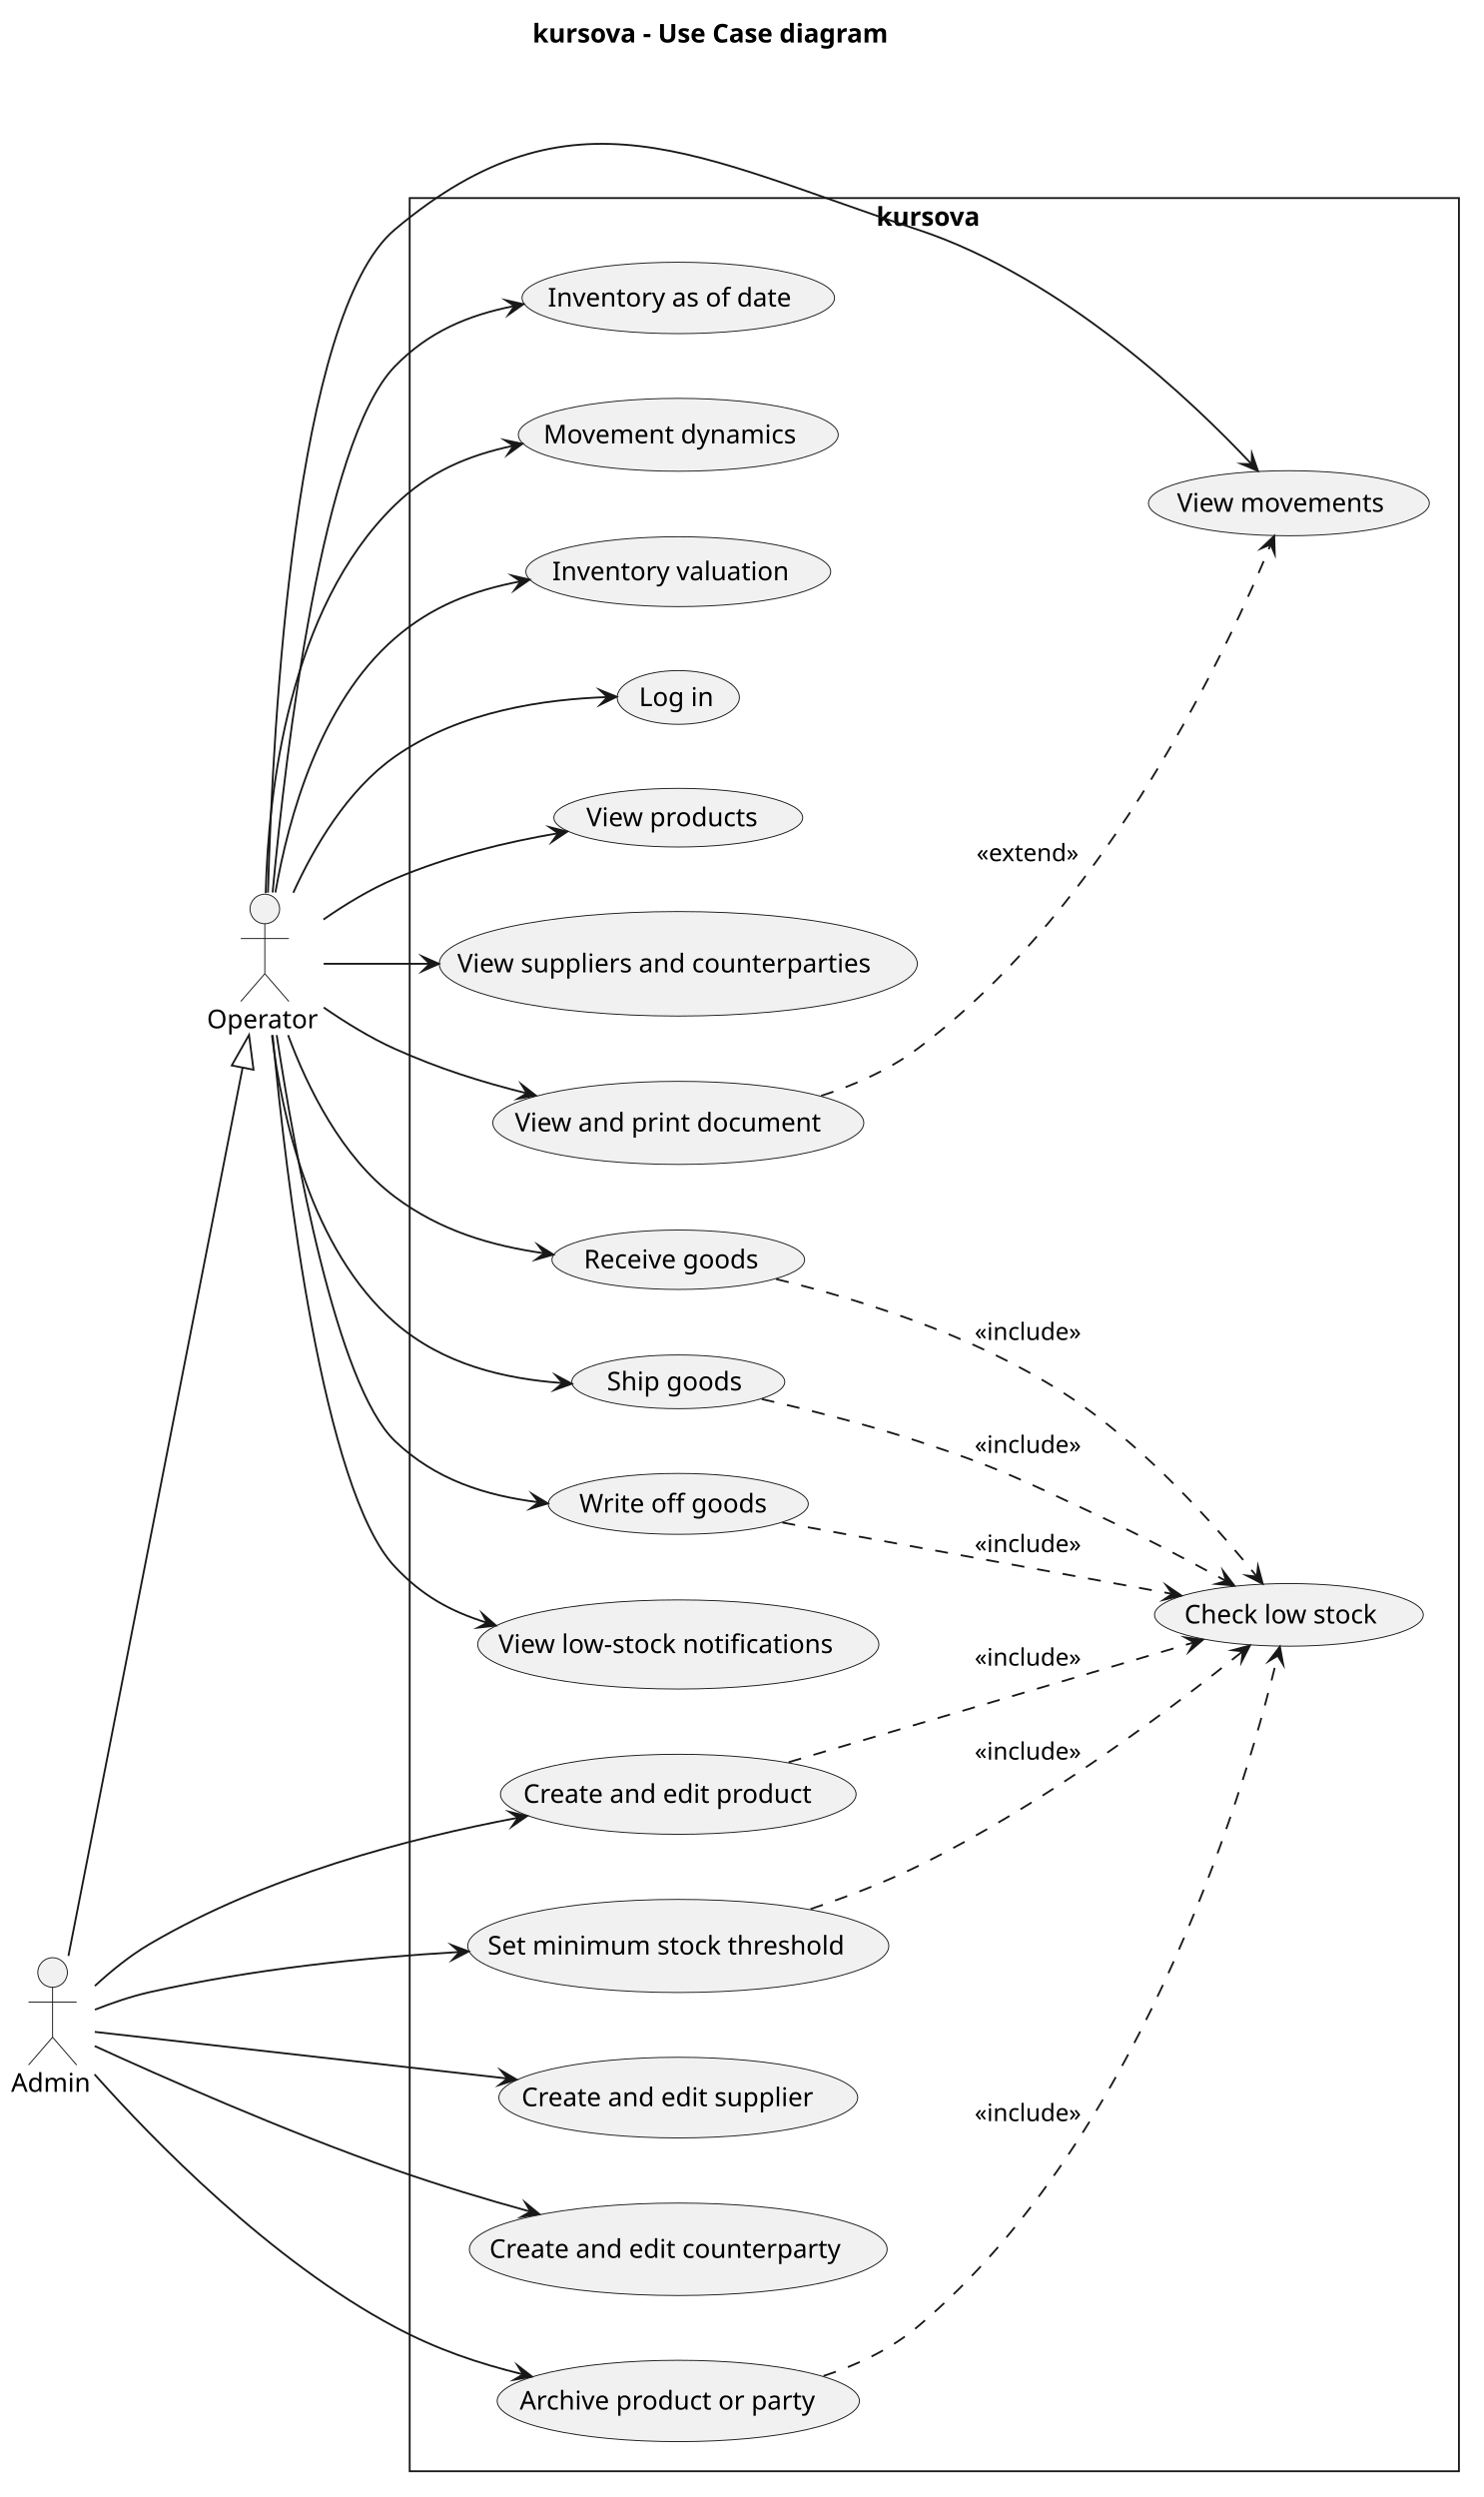
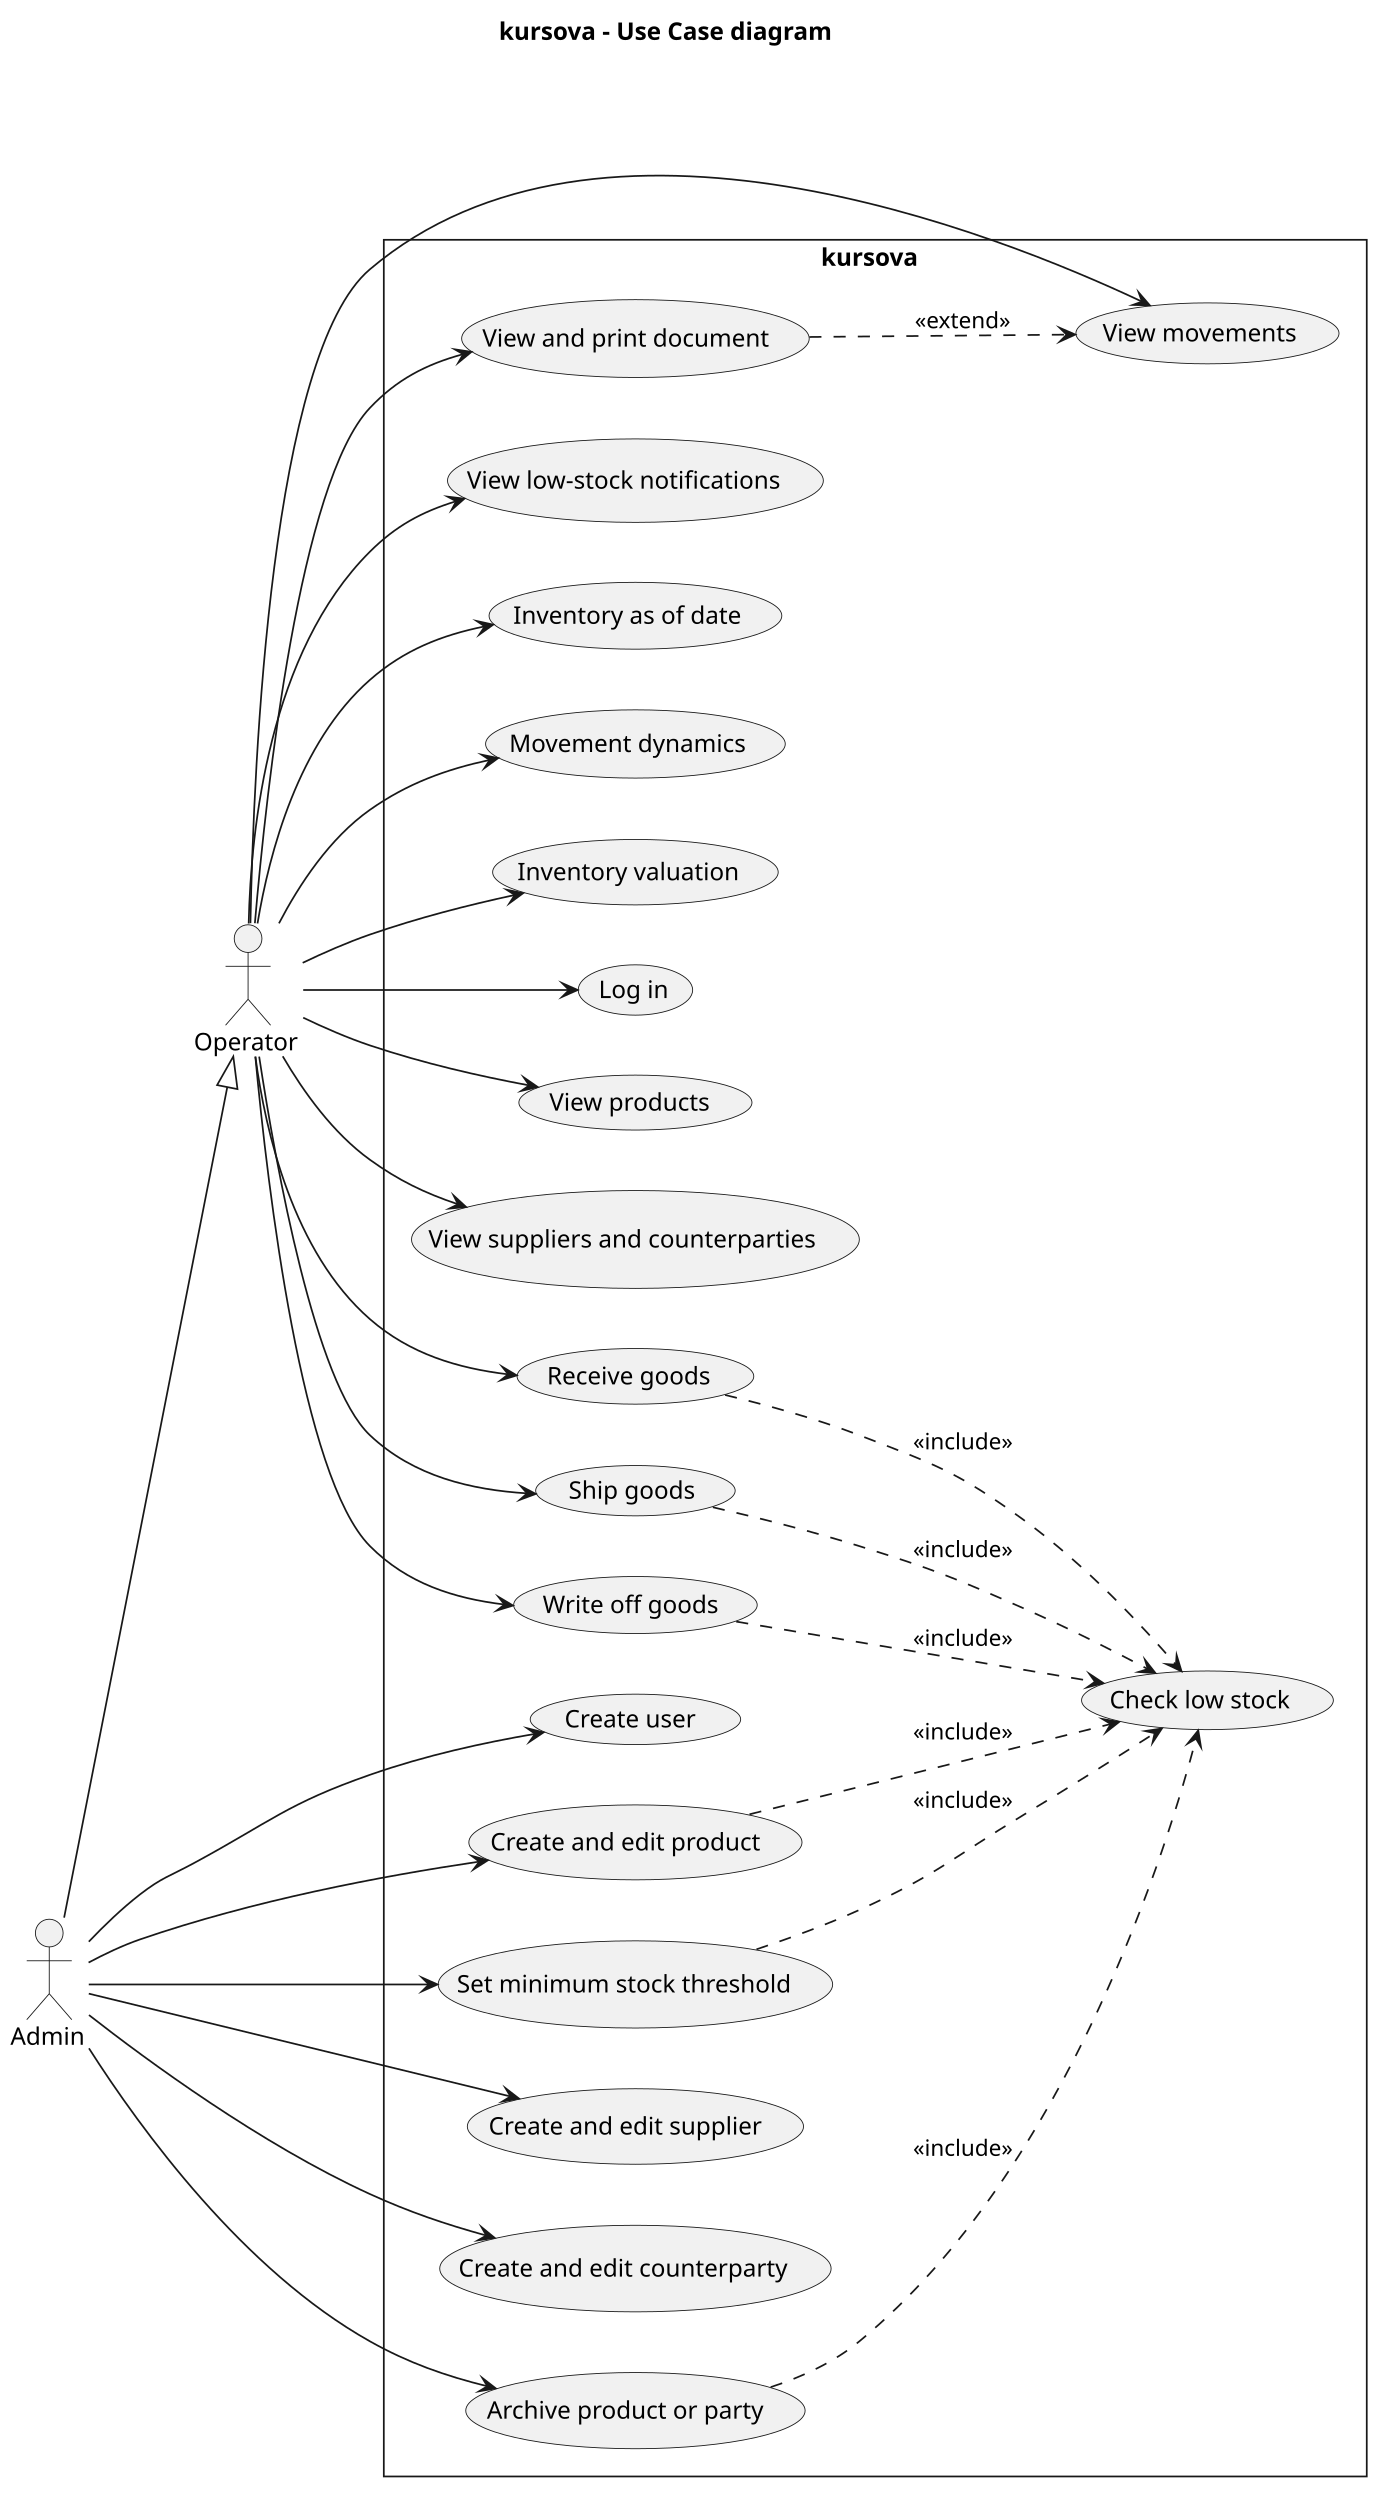
- <svg xmlns="http://www.w3.org/2000/svg" version="1.1" data-diagram-type="DESCRIPTION" style="width:802px;height:1350px;background:#FFFFFF;" width="802px" height="1350px" viewBox="0 0 802 1350" zoomAndPan="magnify" preserveAspectRatio="none" contentStyleType="text/css">
+ <svg xmlns="http://www.w3.org/2000/svg" version="1.1" data-diagram-type="DESCRIPTION" style="width:802px;height:1443px;background:#FFFFFF;" width="802px" height="1443px" viewBox="0 0 802 1443" zoomAndPan="magnify" preserveAspectRatio="none" contentStyleType="text/css">
  <defs />
  <g font-family="sans-serif" lengthAdjust="spacing">
    <g class="title" data-source-line="1">
      <text x="287.951" y="22.995" fill="#000" font-size="14" textLength="219.987" font-weight="700">kursova - Use Case diagram</text>
    </g>
    <g class="cluster" data-qualified-name="kursova" id="ent0004" data-source-line="13">
-       <rect x="221.53" y="107.077" width="567.36" height="1229" fill="none" style="stroke:#181818;stroke-width:1;" />
-       <text x="473.857" y="122.072" fill="#000" font-size="14" textLength="62.706" font-weight="700">kursova</text>
+       <rect x="221.53" y="138.417" width="567.36" height="1291" fill="none" style="stroke:#181818;stroke-width:1;" />
+       <text x="473.857" y="153.412" fill="#000" font-size="14" textLength="62.706" font-weight="700">kursova</text>
    </g>
    <g class="entity" data-qualified-name="kursova.UC_Login" id="ent0005" data-source-line="14">
-       <ellipse cx="366.767" cy="377.081" rx="33.027" ry="14.524" fill="#F1F1F1" style="stroke:#181818;stroke-width:0.5;" />
-       <text x="345.535" y="381.729" fill="#000" font-size="14" textLength="42.465">Log in</text>
+       <ellipse cx="366.767" cy="571.421" rx="33.027" ry="14.524" fill="#F1F1F1" style="stroke:#181818;stroke-width:0.5;" />
+       <text x="345.535" y="576.069" fill="#000" font-size="14" textLength="42.465">Log in</text>
    </g>
    <g class="entity" data-qualified-name="kursova.UC_ViewProducts" id="ent0006" data-source-line="16">
-       <ellipse cx="366.766" cy="442.072" rx="67.276" ry="15.855" fill="#F1F1F1" style="stroke:#181818;stroke-width:0.5;" />
-       <text x="317.052" y="446.721" fill="#000" font-size="14" textLength="99.429">View products</text>
+       <ellipse cx="366.766" cy="636.412" rx="67.276" ry="15.855" fill="#F1F1F1" style="stroke:#181818;stroke-width:0.5;" />
+       <text x="317.052" y="641.061" fill="#000" font-size="14" textLength="99.429">View products</text>
    </g>
    <g class="entity" data-qualified-name="kursova.UC_ViewParties" id="ent0007" data-source-line="17">
-       <ellipse cx="366.774" cy="521.076" rx="129.244" ry="28.249" fill="#F1F1F1" style="stroke:#181818;stroke-width:0.5;" />
-       <text x="247.285" y="525.724" fill="#000" font-size="14" textLength="238.978">View suppliers and counterparties</text>
+       <ellipse cx="366.774" cy="715.416" rx="129.244" ry="28.249" fill="#F1F1F1" style="stroke:#181818;stroke-width:0.5;" />
+       <text x="247.285" y="720.064" fill="#000" font-size="14" textLength="238.978">View suppliers and counterparties</text>
    </g>
    <g class="entity" data-qualified-name="kursova.UC_Receive" id="ent0008" data-source-line="19">
-       <ellipse cx="366.77" cy="681.079" rx="68.31" ry="16.062" fill="#F1F1F1" style="stroke:#181818;stroke-width:0.5;" />
-       <text x="315.726" y="685.727" fill="#000" font-size="14" textLength="102.088">Receive goods</text>
+       <ellipse cx="366.77" cy="794.419" rx="68.31" ry="16.062" fill="#F1F1F1" style="stroke:#181818;stroke-width:0.5;" />
+       <text x="315.726" y="799.067" fill="#000" font-size="14" textLength="102.088">Receive goods</text>
    </g>
    <g class="entity" data-qualified-name="kursova.UC_Ship" id="ent0009" data-source-line="20">
-       <ellipse cx="366.768" cy="747.081" rx="57.578" ry="14.524" fill="#F1F1F1" style="stroke:#181818;stroke-width:0.5;" />
-       <text x="328.175" y="751.729" fill="#000" font-size="14" textLength="77.185">Ship goods</text>
+       <ellipse cx="366.768" cy="860.421" rx="57.578" ry="14.524" fill="#F1F1F1" style="stroke:#181818;stroke-width:0.5;" />
+       <text x="328.175" y="865.069" fill="#000" font-size="14" textLength="77.185">Ship goods</text>
    </g>
    <g class="entity" data-qualified-name="kursova.UC_WriteOff" id="ent0010" data-source-line="21">
-       <ellipse cx="366.772" cy="813.075" rx="70.292" ry="16.458" fill="#F1F1F1" style="stroke:#181818;stroke-width:0.5;" />
-       <text x="313.216" y="817.724" fill="#000" font-size="14" textLength="107.112">Write off goods</text>
+       <ellipse cx="366.772" cy="926.415" rx="70.292" ry="16.458" fill="#F1F1F1" style="stroke:#181818;stroke-width:0.5;" />
+       <text x="313.216" y="931.064" fill="#000" font-size="14" textLength="107.112">Write off goods</text>
    </g>
    <g class="entity" data-qualified-name="kursova.UC_ViewMovements" id="ent0011" data-source-line="22">
-       <ellipse cx="696.945" cy="272.074" rx="75.935" ry="17.587" fill="#F1F1F1" style="stroke:#181818;stroke-width:0.5;" />
-       <text x="636.45" y="276.722" fill="#000" font-size="14" textLength="120.989">View movements</text>
+       <ellipse cx="696.945" cy="192.414" rx="75.935" ry="17.587" fill="#F1F1F1" style="stroke:#181818;stroke-width:0.5;" />
+       <text x="636.45" y="197.062" fill="#000" font-size="14" textLength="120.989">View movements</text>
    </g>
    <g class="entity" data-qualified-name="kursova.UC_Print" id="ent0012" data-source-line="23">
-       <ellipse cx="366.774" cy="607.08" rx="100.314" ry="22.463" fill="#F1F1F1" style="stroke:#181818;stroke-width:0.5;" />
-       <text x="278.399" y="611.728" fill="#000" font-size="14" textLength="176.75">View and print document</text>
+       <ellipse cx="366.774" cy="195.42" rx="100.314" ry="22.463" fill="#F1F1F1" style="stroke:#181818;stroke-width:0.5;" />
+       <text x="278.399" y="200.068" fill="#000" font-size="14" textLength="176.75">View and print document</text>
    </g>
    <g class="entity" data-qualified-name="kursova.UC_Notifications" id="ent0013" data-source-line="25">
-       <ellipse cx="366.769" cy="889.081" rx="108.469" ry="24.094" fill="#F1F1F1" style="stroke:#181818;stroke-width:0.5;" />
-       <text x="269.487" y="893.729" fill="#000" font-size="14" textLength="194.564">View low-stock notifications</text>
+       <ellipse cx="366.769" cy="277.421" rx="108.469" ry="24.094" fill="#F1F1F1" style="stroke:#181818;stroke-width:0.5;" />
+       <text x="269.487" y="282.069" fill="#000" font-size="14" textLength="194.564">View low-stock notifications</text>
    </g>
    <g class="entity" data-qualified-name="kursova.UC_ReportAsOf" id="ent0014" data-source-line="27">
-       <ellipse cx="366.773" cy="161.075" rx="84.493" ry="19.299" fill="#F1F1F1" style="stroke:#181818;stroke-width:0.5;" />
-       <text x="296.195" y="165.724" fill="#000" font-size="14" textLength="141.155">Inventory as of date</text>
+       <ellipse cx="366.773" cy="355.415" rx="84.493" ry="19.299" fill="#F1F1F1" style="stroke:#181818;stroke-width:0.5;" />
+       <text x="296.195" y="360.064" fill="#000" font-size="14" textLength="141.155">Inventory as of date</text>
    </g>
    <g class="entity" data-qualified-name="kursova.UC_ReportDynamics" id="ent0015" data-source-line="28">
-       <ellipse cx="366.77" cy="235.075" rx="86.49" ry="19.698" fill="#F1F1F1" style="stroke:#181818;stroke-width:0.5;" />
-       <text x="293.896" y="239.723" fill="#000" font-size="14" textLength="145.749">Movement dynamics</text>
+       <ellipse cx="366.77" cy="429.415" rx="86.49" ry="19.698" fill="#F1F1F1" style="stroke:#181818;stroke-width:0.5;" />
+       <text x="293.896" y="434.063" fill="#000" font-size="14" textLength="145.749">Movement dynamics</text>
    </g>
    <g class="entity" data-qualified-name="kursova.UC_ReportValuation" id="ent0016" data-source-line="29">
-       <ellipse cx="366.768" cy="309.081" rx="82.418" ry="18.884" fill="#F1F1F1" style="stroke:#181818;stroke-width:0.5;" />
-       <text x="298.597" y="313.729" fill="#000" font-size="14" textLength="136.343">Inventory valuation</text>
-     </g>
-     <g class="entity" data-qualified-name="kursova.UC_ManageProduct" id="ent0017" data-source-line="31">
-       <ellipse cx="366.766" cy="970.078" rx="96.156" ry="21.631" fill="#F1F1F1" style="stroke:#181818;stroke-width:0.5;" />
-       <text x="282.992" y="974.727" fill="#000" font-size="14" textLength="167.549">Create and edit product</text>
-     </g>
-     <g class="entity" data-qualified-name="kursova.UC_Threshold" id="ent0018" data-source-line="32">
-       <ellipse cx="366.765" cy="1052.076" rx="113.845" ry="25.169" fill="#F1F1F1" style="stroke:#181818;stroke-width:0.5;" />
-       <text x="263.679" y="1056.724" fill="#000" font-size="14" textLength="206.172">Set minimum stock threshold</text>
-     </g>
-     <g class="entity" data-qualified-name="kursova.UC_ManageSupplier" id="ent0019" data-source-line="33">
-       <ellipse cx="366.767" cy="1134.072" rx="97.027" ry="21.805" fill="#F1F1F1" style="stroke:#181818;stroke-width:0.5;" />
-       <text x="282.025" y="1138.721" fill="#000" font-size="14" textLength="169.483">Create and edit supplier</text>
-     </g>
-     <g class="entity" data-qualified-name="kursova.UC_ManageCounterparty" id="ent0020" data-source-line="34">
-       <ellipse cx="366.766" cy="1216.078" rx="112.956" ry="24.991" fill="#F1F1F1" style="stroke:#181818;stroke-width:0.5;" />
-       <text x="264.637" y="1220.726" fill="#000" font-size="14" textLength="204.258">Create and edit counterparty</text>
-     </g>
-     <g class="entity" data-qualified-name="kursova.UC_Archive" id="ent0021" data-source-line="35">
-       <ellipse cx="366.773" cy="1298.075" rx="97.943" ry="21.989" fill="#F1F1F1" style="stroke:#181818;stroke-width:0.5;" />
-       <text x="281.016" y="1302.724" fill="#000" font-size="14" textLength="171.514">Archive product or party</text>
-     </g>
-     <g class="entity" data-qualified-name="kursova.UC_CheckLowStock" id="ent0022" data-source-line="37">
-       <ellipse cx="696.948" cy="873.08" rx="72.668" ry="16.934" fill="#F1F1F1" style="stroke:#181818;stroke-width:0.5;" />
-       <text x="640.435" y="877.729" fill="#000" font-size="14" textLength="113.025">Check low stock</text>
+       <ellipse cx="366.768" cy="503.421" rx="82.418" ry="18.884" fill="#F1F1F1" style="stroke:#181818;stroke-width:0.5;" />
+       <text x="298.597" y="508.069" fill="#000" font-size="14" textLength="136.343">Inventory valuation</text>
+     </g>
+     <g class="entity" data-qualified-name="kursova.UC_CreateUser" id="ent0017" data-source-line="31">
+       <ellipse cx="366.774" cy="992.414" rx="60.734" ry="14.547" fill="#F1F1F1" style="stroke:#181818;stroke-width:0.5;" />
+       <text x="325.868" y="997.062" fill="#000" font-size="14" textLength="81.813">Create user</text>
+     </g>
+     <g class="entity" data-qualified-name="kursova.UC_ManageProduct" id="ent0018" data-source-line="32">
+       <ellipse cx="366.766" cy="1063.418" rx="96.156" ry="21.631" fill="#F1F1F1" style="stroke:#181818;stroke-width:0.5;" />
+       <text x="282.992" y="1068.067" fill="#000" font-size="14" textLength="167.549">Create and edit product</text>
+     </g>
+     <g class="entity" data-qualified-name="kursova.UC_Threshold" id="ent0019" data-source-line="33">
+       <ellipse cx="366.765" cy="1145.416" rx="113.845" ry="25.169" fill="#F1F1F1" style="stroke:#181818;stroke-width:0.5;" />
+       <text x="263.679" y="1150.064" fill="#000" font-size="14" textLength="206.172">Set minimum stock threshold</text>
+     </g>
+     <g class="entity" data-qualified-name="kursova.UC_ManageSupplier" id="ent0020" data-source-line="34">
+       <ellipse cx="366.767" cy="1227.412" rx="97.027" ry="21.805" fill="#F1F1F1" style="stroke:#181818;stroke-width:0.5;" />
+       <text x="282.025" y="1232.061" fill="#000" font-size="14" textLength="169.483">Create and edit supplier</text>
+     </g>
+     <g class="entity" data-qualified-name="kursova.UC_ManageCounterparty" id="ent0021" data-source-line="35">
+       <ellipse cx="366.766" cy="1309.418" rx="112.956" ry="24.991" fill="#F1F1F1" style="stroke:#181818;stroke-width:0.5;" />
+       <text x="264.637" y="1314.066" fill="#000" font-size="14" textLength="204.258">Create and edit counterparty</text>
+     </g>
+     <g class="entity" data-qualified-name="kursova.UC_Archive" id="ent0022" data-source-line="36">
+       <ellipse cx="366.773" cy="1391.415" rx="97.943" ry="21.989" fill="#F1F1F1" style="stroke:#181818;stroke-width:0.5;" />
+       <text x="281.016" y="1396.064" fill="#000" font-size="14" textLength="171.514">Archive product or party</text>
+     </g>
+     <g class="entity" data-qualified-name="kursova.UC_CheckLowStock" id="ent0023" data-source-line="38">
+       <ellipse cx="696.948" cy="981.42" rx="72.668" ry="16.934" fill="#F1F1F1" style="stroke:#181818;stroke-width:0.5;" />
+       <text x="640.435" y="986.069" fill="#000" font-size="14" textLength="113.025">Check low stock</text>
    </g>
    <g class="entity" data-qualified-name="Operator" id="ent0001" data-source-line="8">
-       <ellipse cx="143.193" cy="491.427" rx="8" ry="8" fill="#F1F1F1" style="stroke:#181818;stroke-width:0.5;" />
-       <path d="M143.193,499.427 L143.193,526.427 M130.193,507.427 L156.193,507.427 M143.193,526.427 L130.193,541.427 M143.193,526.427 L156.193,541.427" style="stroke:#181818;stroke-width:0.5;" fill="none" />
-       <text x="111.86" y="555.922" fill="#000" font-size="14" textLength="62.665">Operator</text>
+       <ellipse cx="143.193" cy="541.767" rx="8" ry="8" fill="#F1F1F1" style="stroke:#181818;stroke-width:0.5;" />
+       <path d="M143.193,549.767 L143.193,576.767 M130.193,557.767 L156.193,557.767 M143.193,576.767 L130.193,591.767 M143.193,576.767 L156.193,591.767" style="stroke:#181818;stroke-width:0.5;" fill="none" />
+       <text x="111.86" y="606.262" fill="#000" font-size="14" textLength="62.665">Operator</text>
    </g>
    <g class="entity" data-qualified-name="Admin" id="ent0002" data-source-line="9">
-       <ellipse cx="28.432" cy="1066.427" rx="8" ry="8" fill="#F1F1F1" style="stroke:#181818;stroke-width:0.5;" />
-       <path d="M28.432,1074.427 L28.432,1101.427 M15.432,1082.427 L41.432,1082.427 M28.432,1101.427 L15.432,1116.427 M28.432,1101.427 L41.432,1116.427" style="stroke:#181818;stroke-width:0.5;" fill="none" />
-       <text x="6" y="1130.922" fill="#000" font-size="14" textLength="44.864">Admin</text>
+       <ellipse cx="28.432" cy="1115.767" rx="8" ry="8" fill="#F1F1F1" style="stroke:#181818;stroke-width:0.5;" />
+       <path d="M28.432,1123.767 L28.432,1150.767 M15.432,1131.767 L41.432,1131.767 M28.432,1150.767 L15.432,1165.767 M28.432,1150.767 L41.432,1165.767" style="stroke:#181818;stroke-width:0.5;" fill="none" />
+       <text x="6" y="1180.262" fill="#000" font-size="14" textLength="44.864">Admin</text>
    </g>
    <g class="link" data-entity-1="ent0002" data-entity-2="ent0001" id="lnk3" data-source-line="11" data-link-type="extension">
-       <path d="M37.01,1057.457 C57.55,952.707 110.685,681.74 131.195,577.19" style="stroke:#181818;stroke-width:1;" fill="none" id="Admin-to-Operator" />
-       <polygon points="134.66,559.527,125.307,576.035,137.083,578.345,134.66,559.527" fill="none" style="stroke:#181818;stroke-width:1;stroke-linejoin:miter;stroke-miterlimit:10;" />
-     </g>
-     <g class="link" data-entity-1="ent0001" data-entity-2="ent0005" id="lnk23" data-source-line="40" data-link-type="dependency">
-       <path d="M158.59,482.637 C169.83,457.887 187.88,427.067 213.53,409.077 C249.24,384.027 295.483,378.021 328.453,376.871" style="stroke:#181818;stroke-width:1;" fill="none" id="Operator-to-UC_Login" />
-       <polygon points="333.45,376.697,324.316,373.013,328.453,376.871,324.595,381.008,333.45,376.697" fill="#181818" style="stroke:#181818;stroke-width:1;stroke-linejoin:miter;stroke-miterlimit:10;" />
-     </g>
-     <g class="link" data-entity-1="ent0001" data-entity-2="ent0006" id="lnk24" data-source-line="41" data-link-type="dependency">
-       <path d="M174.89,497.147 C186.46,489.107 200.09,480.757 213.53,475.077 C243.05,462.607 272.933,455.458 301.813,450.468" style="stroke:#181818;stroke-width:1;" fill="none" id="Operator-to-UC_ViewProducts" />
-       <polygon points="306.74,449.617,297.19,447.208,301.813,450.468,298.552,455.091,306.74,449.617" fill="#181818" style="stroke:#181818;stroke-width:1;stroke-linejoin:miter;stroke-miterlimit:10;" />
-     </g>
-     <g class="link" data-entity-1="ent0001" data-entity-2="ent0007" id="lnk25" data-source-line="42" data-link-type="dependency">
-       <path d="M175.01,521.077 C191.89,521.077 209.08,521.077 232.34,521.077" style="stroke:#181818;stroke-width:1;" fill="none" id="Operator-to-UC_ViewParties" />
-       <polygon points="237.34,521.077,228.34,517.077,232.34,521.077,228.34,525.077,237.34,521.077" fill="#181818" style="stroke:#181818;stroke-width:1;stroke-linejoin:miter;stroke-miterlimit:10;" />
-     </g>
-     <g class="link" data-entity-1="ent0001" data-entity-2="ent0008" id="lnk26" data-source-line="43" data-link-type="dependency">
-       <path d="M155.77,559.637 C166.3,588.067 184.67,625.427 213.53,647.077 C238.01,665.447 265.59,673.513 294.3,677.593" style="stroke:#181818;stroke-width:1;" fill="none" id="Operator-to-UC_Receive" />
-       <polygon points="299.25,678.297,290.902,673.07,294.3,677.593,289.777,680.991,299.25,678.297" fill="#181818" style="stroke:#181818;stroke-width:1;stroke-linejoin:miter;stroke-miterlimit:10;" />
-     </g>
-     <g class="link" data-entity-1="ent0001" data-entity-2="ent0009" id="lnk27" data-source-line="44" data-link-type="dependency">
-       <path d="M147.04,559.687 C152.45,603.947 168.12,675.457 213.53,715.077 C239.58,737.807 272.653,745.44 304.203,747.76" style="stroke:#181818;stroke-width:1;" fill="none" id="Operator-to-UC_Ship" />
-       <polygon points="309.19,748.127,300.508,743.478,304.203,747.76,299.921,751.456,309.19,748.127" fill="#181818" style="stroke:#181818;stroke-width:1;stroke-linejoin:miter;stroke-miterlimit:10;" />
-     </g>
-     <g class="link" data-entity-1="ent0001" data-entity-2="ent0010" id="lnk28" data-source-line="45" data-link-type="dependency">
-       <path d="M149.61,559.637 C159.41,623.917 182.05,748.917 213.53,779.077 C235.43,800.057 262.349,808.563 291.279,812.203" style="stroke:#181818;stroke-width:1;" fill="none" id="Operator-to-UC_WriteOff" />
-       <polygon points="296.24,812.827,287.81,807.735,291.279,812.203,286.811,815.672,296.24,812.827" fill="#181818" style="stroke:#181818;stroke-width:1;stroke-linejoin:miter;stroke-miterlimit:10;" />
-     </g>
-     <g class="link" data-entity-1="ent0001" data-entity-2="ent0011" id="lnk29" data-source-line="46" data-link-type="dependency">
-       <path d="M144.9,482.617 C147.45,392.077 159.23,169.717 213.53,124.077 C309.64,43.297 376.79,84.747 496.02,124.077 C575.38,150.257 645.564,217.775 676.784,250.955" style="stroke:#181818;stroke-width:1;" fill="none" id="Operator-to-UC_ViewMovements" />
-       <polygon points="680.21,254.597,676.956,245.301,676.784,250.955,671.129,250.783,680.21,254.597" fill="#181818" style="stroke:#181818;stroke-width:1;stroke-linejoin:miter;stroke-miterlimit:10;" />
-     </g>
-     <g class="link" data-entity-1="ent0001" data-entity-2="ent0012" id="lnk30" data-source-line="47" data-link-type="dependency">
-       <path d="M175.03,544.687 C186.62,552.687 200.22,561.107 213.53,567.077 C237.47,577.807 260.008,584.911 284.908,591.101" style="stroke:#181818;stroke-width:1;" fill="none" id="Operator-to-UC_Print" />
-       <polygon points="289.76,592.307,281.991,586.254,284.908,591.101,280.061,594.017,289.76,592.307" fill="#181818" style="stroke:#181818;stroke-width:1;stroke-linejoin:miter;stroke-miterlimit:10;" />
-     </g>
-     <g class="link" data-entity-1="ent0001" data-entity-2="ent0013" id="lnk31" data-source-line="48" data-link-type="dependency">
-       <path d="M147.43,559.607 C154.66,636.637 174.65,805.807 213.53,847.077 C228.1,862.547 243.027,871.008 263.417,877.368" style="stroke:#181818;stroke-width:1;" fill="none" id="Operator-to-UC_Notifications" />
-       <polygon points="268.19,878.857,260.789,872.358,263.417,877.368,258.407,879.996,268.19,878.857" fill="#181818" style="stroke:#181818;stroke-width:1;stroke-linejoin:miter;stroke-miterlimit:10;" />
-     </g>
-     <g class="link" data-entity-1="ent0001" data-entity-2="ent0014" id="lnk32" data-source-line="49" data-link-type="dependency">
-       <path d="M147.4,482.507 C154.56,405.867 174.37,238.297 213.53,198.077 C231.74,179.367 252.806,170.463 278.136,165.423" style="stroke:#181818;stroke-width:1;" fill="none" id="Operator-to-UC_ReportAsOf" />
-       <polygon points="283.04,164.447,273.432,162.28,278.136,165.423,274.994,170.126,283.04,164.447" fill="#181818" style="stroke:#181818;stroke-width:1;stroke-linejoin:miter;stroke-miterlimit:10;" />
-     </g>
-     <g class="link" data-entity-1="ent0001" data-entity-2="ent0015" id="lnk33" data-source-line="50" data-link-type="dependency">
-       <path d="M143.66,482.857 C145.06,428.437 156,329.017 213.53,273.077 C231.99,255.127 252.67,246.3 277.6,240.98" style="stroke:#181818;stroke-width:1;" fill="none" id="Operator-to-UC_ReportDynamics" />
-       <polygon points="282.49,239.937,272.853,237.903,277.6,240.98,274.523,245.727,282.49,239.937" fill="#181818" style="stroke:#181818;stroke-width:1;stroke-linejoin:miter;stroke-miterlimit:10;" />
-     </g>
-     <g class="link" data-entity-1="ent0001" data-entity-2="ent0016" id="lnk34" data-source-line="51" data-link-type="dependency">
-       <path d="M148.92,482.517 C155.92,442.277 172.94,380.237 213.53,345.077 C233.65,327.647 255.759,319.225 281.459,314.315" style="stroke:#181818;stroke-width:1;" fill="none" id="Operator-to-UC_ReportValuation" />
-       <polygon points="286.37,313.377,276.779,311.137,281.459,314.315,278.281,318.995,286.37,313.377" fill="#181818" style="stroke:#181818;stroke-width:1;stroke-linejoin:miter;stroke-miterlimit:10;" />
-     </g>
-     <g class="link" data-entity-1="ent0002" data-entity-2="ent0017" id="lnk35" data-source-line="53" data-link-type="dependency">
-       <path d="M51.29,1073.687 C59.93,1065.747 70.32,1057.257 80.86,1051.077 C144.2,1013.977 220.577,993.995 280.107,982.755" style="stroke:#181818;stroke-width:1;" fill="none" id="Admin-to-UC_ManageProduct" />
-       <polygon points="285.02,981.827,275.434,979.566,280.107,982.755,276.918,987.427,285.02,981.827" fill="#181818" style="stroke:#181818;stroke-width:1;stroke-linejoin:miter;stroke-miterlimit:10;" />
-     </g>
-     <g class="link" data-entity-1="ent0002" data-entity-2="ent0018" id="lnk36" data-source-line="54" data-link-type="dependency">
-       <path d="M51.32,1086.527 C60.31,1082.987 70.93,1079.307 80.86,1077.077 C136.94,1064.497 195.569,1058.473 248.439,1055.333" style="stroke:#181818;stroke-width:1;" fill="none" id="Admin-to-UC_Threshold" />
-       <polygon points="253.43,1055.037,244.209,1051.577,248.439,1055.333,244.683,1059.563,253.43,1055.037" fill="#181818" style="stroke:#181818;stroke-width:1;stroke-linejoin:miter;stroke-miterlimit:10;" />
-     </g>
-     <g class="link" data-entity-1="ent0002" data-entity-2="ent0019" id="lnk37" data-source-line="55" data-link-type="dependency">
-       <path d="M51.24,1098.537 C96.51,1103.657 197.872,1115.106 274.372,1123.746" style="stroke:#181818;stroke-width:1;" fill="none" id="Admin-to-UC_ManageSupplier" />
-       <polygon points="279.34,1124.307,270.846,1119.322,274.372,1123.746,269.948,1127.272,279.34,1124.307" fill="#181818" style="stroke:#181818;stroke-width:1;stroke-linejoin:miter;stroke-miterlimit:10;" />
-     </g>
-     <g class="link" data-entity-1="ent0002" data-entity-2="ent0020" id="lnk38" data-source-line="56" data-link-type="dependency">
-       <path d="M51.2,1106.197 C85.32,1121.817 153.67,1152.187 213.53,1173.077 C238.68,1181.857 261.811,1188.824 286.831,1195.744" style="stroke:#181818;stroke-width:1;" fill="none" id="Admin-to-UC_ManageCounterparty" />
-       <polygon points="291.65,1197.077,284.042,1190.822,286.831,1195.744,281.909,1198.533,291.65,1197.077" fill="#181818" style="stroke:#181818;stroke-width:1;stroke-linejoin:miter;stroke-miterlimit:10;" />
-     </g>
-     <g class="link" data-entity-1="ent0002" data-entity-2="ent0021" id="lnk39" data-source-line="57" data-link-type="dependency">
-       <path d="M51.12,1121.507 C83.06,1157.327 146.26,1222.257 213.53,1258.077 C236.32,1270.217 258.185,1277.642 282.815,1283.702" style="stroke:#181818;stroke-width:1;" fill="none" id="Admin-to-UC_Archive" />
-       <polygon points="287.67,1284.897,279.886,1278.862,282.815,1283.702,277.975,1286.631,287.67,1284.897" fill="#181818" style="stroke:#181818;stroke-width:1;stroke-linejoin:miter;stroke-miterlimit:10;" />
-     </g>
-     <g class="link" data-entity-1="ent0008" data-entity-2="ent0022" id="lnk40" data-source-line="59" data-link-type="dependency">
-       <path d="M419.67,691.537 C467.71,703.147 539.29,725.537 591.02,764.077 C628.3,791.857 661.042,829.442 679.642,852.392" style="stroke:#181818;stroke-width:1;stroke-dasharray:7,7;" fill="none" id="UC_Receive-to-UC_CheckLowStock" />
-       <polygon points="682.79,856.277,680.231,846.766,679.642,852.392,674.016,851.803,682.79,856.277" fill="#181818" style="stroke:#181818;stroke-width:1;stroke-linejoin:miter;stroke-miterlimit:10;" />
-       <text x="527.02" y="724.464" fill="#000" font-size="13" textLength="63.007">«include»</text>
-     </g>
-     <g class="link" data-entity-1="ent0009" data-entity-2="ent0022" id="lnk41" data-source-line="60" data-link-type="dependency">
-       <path d="M411.85,756.407 C436.8,762.107 468.44,770.027 496.02,779.077 C539.38,793.307 549.65,798.797 591.02,818.077 C617.3,830.327 642.081,843.372 662.971,854.772" style="stroke:#181818;stroke-width:1;stroke-dasharray:7,7;" fill="none" id="UC_Ship-to-UC_CheckLowStock" />
-       <polygon points="667.36,857.167,661.376,849.344,662.971,854.772,657.544,856.367,667.36,857.167" fill="#181818" style="stroke:#181818;stroke-width:1;stroke-linejoin:miter;stroke-miterlimit:10;" />
-       <text x="527.02" y="785.534" fill="#000" font-size="13" textLength="63.007">«include»</text>
-     </g>
-     <g class="link" data-entity-1="ent0010" data-entity-2="ent0022" id="lnk42" data-source-line="61" data-link-type="dependency">
-       <path d="M423.07,823.187 C482.99,834.137 573.212,850.637 633.852,861.727" style="stroke:#181818;stroke-width:1;stroke-dasharray:7,7;" fill="none" id="UC_WriteOff-to-UC_CheckLowStock" />
-       <polygon points="638.77,862.627,630.636,857.073,633.852,861.727,629.197,864.943,638.77,862.627" fill="#181818" style="stroke:#181818;stroke-width:1;stroke-linejoin:miter;stroke-miterlimit:10;" />
-       <text x="527.02" y="839.144" fill="#000" font-size="13" textLength="63.007">«include»</text>
-     </g>
-     <g class="link" data-entity-1="ent0018" data-entity-2="ent0022" id="lnk43" data-source-line="62" data-link-type="dependency">
-       <path d="M438.32,1032.107 C457.45,1025.707 477.87,1017.947 496.02,1009.077 C566.74,974.517 637.225,920.763 671.965,892.793" style="stroke:#181818;stroke-width:1;stroke-dasharray:7,7;" fill="none" id="UC_Threshold-to-UC_CheckLowStock" />
-       <polygon points="675.86,889.657,666.341,892.185,671.965,892.793,671.358,898.417,675.86,889.657" fill="#181818" style="stroke:#181818;stroke-width:1;stroke-linejoin:miter;stroke-miterlimit:10;" />
-       <text x="527.02" y="951.334" fill="#000" font-size="13" textLength="63.007">«include»</text>
-     </g>
-     <g class="link" data-entity-1="ent0017" data-entity-2="ent0022" id="lnk44" data-source-line="63" data-link-type="dependency">
-       <path d="M426.44,952.737 C490.6,933.767 587.255,905.204 645.665,887.944" style="stroke:#181818;stroke-width:1;stroke-dasharray:7,7;" fill="none" id="UC_ManageProduct-to-UC_CheckLowStock" />
-       <polygon points="650.46,886.527,640.695,885.241,645.665,887.944,642.962,892.913,650.46,886.527" fill="#181818" style="stroke:#181818;stroke-width:1;stroke-linejoin:miter;stroke-miterlimit:10;" />
-       <text x="527.02" y="900.524" fill="#000" font-size="13" textLength="63.007">«include»</text>
-     </g>
-     <g class="link" data-entity-1="ent0021" data-entity-2="ent0022" id="lnk45" data-source-line="64" data-link-type="dependency">
-       <path d="M445.32,1284.557 C463.38,1278.667 481.53,1270.207 496.02,1258.077 C621.04,1153.397 676.42,955.278 690.9,895.128" style="stroke:#181818;stroke-width:1;stroke-dasharray:7,7;" fill="none" id="UC_Archive-to-UC_CheckLowStock" />
-       <polygon points="692.07,890.267,686.075,898.081,690.9,895.128,693.852,899.953,692.07,890.267" fill="#181818" style="stroke:#181818;stroke-width:1;stroke-linejoin:miter;stroke-miterlimit:10;" />
-       <text x="527.02" y="1146.784" fill="#000" font-size="13" textLength="63.007">«include»</text>
-     </g>
-     <g class="link" data-entity-1="ent0012" data-entity-2="ent0011" id="lnk46" data-source-line="65" data-link-type="dependency">
-       <path d="M444.03,592.457 C462.22,586.577 480.76,578.407 496.02,567.077 C600.33,489.617 666.139,345.351 687.109,294.351" style="stroke:#181818;stroke-width:1;stroke-dasharray:7,7;" fill="none" id="UC_Print-to-UC_ViewMovements" />
-       <polygon points="689.01,289.727,681.888,296.53,687.109,294.351,689.287,299.572,689.01,289.727" fill="#181818" style="stroke:#181818;stroke-width:1;stroke-linejoin:miter;stroke-miterlimit:10;" />
-       <text x="528.02" y="465.594" fill="#000" font-size="13" textLength="61.185">«extend»</text>
+       <path d="M37.01,1106.867 C57.55,1002.297 110.679,731.839 131.189,627.469" style="stroke:#181818;stroke-width:1;" fill="none" id="Admin-to-Operator" />
+       <polygon points="134.66,609.807,125.302,626.312,137.077,628.626,134.66,609.807" fill="none" style="stroke:#181818;stroke-width:1;stroke-linejoin:miter;stroke-miterlimit:10;" />
+     </g>
+     <g class="link" data-entity-1="ent0001" data-entity-2="ent0005" id="lnk24" data-source-line="41" data-link-type="dependency">
+       <path d="M175.01,571.417 C216.74,571.417 285.91,571.417 328.43,571.417" style="stroke:#181818;stroke-width:1;" fill="none" id="Operator-to-UC_Login" />
+       <polygon points="333.43,571.417,324.43,567.417,328.43,571.417,324.43,575.417,333.43,571.417" fill="#181818" style="stroke:#181818;stroke-width:1;stroke-linejoin:miter;stroke-miterlimit:10;" />
+     </g>
+     <g class="link" data-entity-1="ent0001" data-entity-2="ent0006" id="lnk25" data-source-line="42" data-link-type="dependency">
+       <path d="M175.01,587.397 C186.83,593.057 200.58,599.087 213.53,603.417 C244.95,613.927 276.246,621.014 305.466,626.504" style="stroke:#181818;stroke-width:1;" fill="none" id="Operator-to-UC_ViewProducts" />
+       <polygon points="310.38,627.427,302.273,621.834,305.466,626.504,300.796,629.696,310.38,627.427" fill="#181818" style="stroke:#181818;stroke-width:1;stroke-linejoin:miter;stroke-miterlimit:10;" />
+     </g>
+     <g class="link" data-entity-1="ent0001" data-entity-2="ent0007" id="lnk26" data-source-line="43" data-link-type="dependency">
+       <path d="M163.19,609.687 C175.09,630.087 192.22,654.067 213.53,669.417 C230,681.277 244.822,688.52 264.342,695.1" style="stroke:#181818;stroke-width:1;" fill="none" id="Operator-to-UC_ViewParties" />
+       <polygon points="269.08,696.697,261.829,690.032,264.342,695.1,259.274,697.612,269.08,696.697" fill="#181818" style="stroke:#181818;stroke-width:1;stroke-linejoin:miter;stroke-miterlimit:10;" />
+     </g>
+     <g class="link" data-entity-1="ent0001" data-entity-2="ent0008" id="lnk27" data-source-line="44" data-link-type="dependency">
+       <path d="M147.43,609.977 C153.2,653.347 169.2,722.757 213.53,761.417 C236.66,781.597 264.246,789.768 293.316,793.278" style="stroke:#181818;stroke-width:1;" fill="none" id="Operator-to-UC_Receive" />
+       <polygon points="298.28,793.877,289.824,788.827,293.316,793.278,288.865,796.769,298.28,793.877" fill="#181818" style="stroke:#181818;stroke-width:1;stroke-linejoin:miter;stroke-miterlimit:10;" />
+     </g>
+     <g class="link" data-entity-1="ent0001" data-entity-2="ent0009" id="lnk28" data-source-line="45" data-link-type="dependency">
+       <path d="M149.59,609.867 C159.37,673.967 181.96,798.577 213.53,828.417 C238.85,852.347 272.32,859.976 304.25,861.966" style="stroke:#181818;stroke-width:1;" fill="none" id="Operator-to-UC_Ship" />
+       <polygon points="309.24,862.277,300.506,857.725,304.25,861.966,300.009,865.709,309.24,862.277" fill="#181818" style="stroke:#181818;stroke-width:1;stroke-linejoin:miter;stroke-miterlimit:10;" />
+     </g>
+     <g class="link" data-entity-1="ent0001" data-entity-2="ent0010" id="lnk29" data-source-line="46" data-link-type="dependency">
+       <path d="M147.38,609.807 C154.48,686.097 174.21,852.817 213.53,892.417 C235,914.037 262.036,922.619 291.166,926.129" style="stroke:#181818;stroke-width:1;" fill="none" id="Operator-to-UC_WriteOff" />
+       <polygon points="296.13,926.727,287.673,921.679,291.166,926.129,286.716,929.621,296.13,926.727" fill="#181818" style="stroke:#181818;stroke-width:1;stroke-linejoin:miter;stroke-miterlimit:10;" />
+     </g>
+     <g class="link" data-entity-1="ent0001" data-entity-2="ent0011" id="lnk30" data-source-line="47" data-link-type="dependency">
+       <path d="M144.56,532.877 C146.35,439.197 156.54,203.687 213.53,155.417 C345.88,43.297 574.087,134.005 659.137,174.095" style="stroke:#181818;stroke-width:1;" fill="none" id="Operator-to-UC_ViewMovements" />
+       <polygon points="663.66,176.227,657.225,168.771,659.137,174.095,653.814,176.008,663.66,176.227" fill="#181818" style="stroke:#181818;stroke-width:1;stroke-linejoin:miter;stroke-miterlimit:10;" />
+     </g>
+     <g class="link" data-entity-1="ent0001" data-entity-2="ent0012" id="lnk31" data-source-line="48" data-link-type="dependency">
+       <path d="M147.12,532.887 C153.87,454.017 173.17,277.997 213.53,235.417 C229.04,219.057 245.539,210.414 267.329,204.414" style="stroke:#181818;stroke-width:1;" fill="none" id="Operator-to-UC_Print" />
+       <polygon points="272.15,203.087,262.411,201.62,267.329,204.414,264.535,209.333,272.15,203.087" fill="#181818" style="stroke:#181818;stroke-width:1;stroke-linejoin:miter;stroke-miterlimit:10;" />
+     </g>
+     <g class="link" data-entity-1="ent0001" data-entity-2="ent0013" id="lnk32" data-source-line="49" data-link-type="dependency">
+       <path d="M143.54,533.057 C144.76,477.837 155.43,376.257 213.53,318.417 C228.37,303.647 243.152,295.509 263.302,289.299" style="stroke:#181818;stroke-width:1;" fill="none" id="Operator-to-UC_Notifications" />
+       <polygon points="268.08,287.827,258.301,286.655,263.302,289.299,260.657,294.3,268.08,287.827" fill="#181818" style="stroke:#181818;stroke-width:1;stroke-linejoin:miter;stroke-miterlimit:10;" />
+     </g>
+     <g class="link" data-entity-1="ent0001" data-entity-2="ent0014" id="lnk33" data-source-line="50" data-link-type="dependency">
+       <path d="M148.64,533.017 C155.43,492.167 172.31,428.557 213.53,392.417 C233.16,375.207 254.581,366.699 279.811,361.539" style="stroke:#181818;stroke-width:1;" fill="none" id="Operator-to-UC_ReportAsOf" />
+       <polygon points="284.71,360.537,275.091,358.421,279.811,361.539,276.694,366.259,284.71,360.537" fill="#181818" style="stroke:#181818;stroke-width:1;stroke-linejoin:miter;stroke-miterlimit:10;" />
+     </g>
+     <g class="link" data-entity-1="ent0001" data-entity-2="ent0015" id="lnk34" data-source-line="51" data-link-type="dependency">
+       <path d="M161.02,532.957 C172.68,510.637 190.29,483.787 213.53,467.417 C235.13,452.197 257.333,444.115 282.653,438.635" style="stroke:#181818;stroke-width:1;" fill="none" id="Operator-to-UC_ReportDynamics" />
+       <polygon points="287.54,437.577,277.898,435.571,282.653,438.635,279.59,443.39,287.54,437.577" fill="#181818" style="stroke:#181818;stroke-width:1;stroke-linejoin:miter;stroke-miterlimit:10;" />
+     </g>
+     <g class="link" data-entity-1="ent0001" data-entity-2="ent0016" id="lnk35" data-source-line="52" data-link-type="dependency">
+       <path d="M174.71,555.727 C186.61,550.037 200.5,543.917 213.53,539.417 C242.03,529.587 269.554,522.569 297.114,516.579" style="stroke:#181818;stroke-width:1;" fill="none" id="Operator-to-UC_ReportValuation" />
+       <polygon points="302,515.517,292.356,513.52,297.114,516.579,294.055,521.337,302,515.517" fill="#181818" style="stroke:#181818;stroke-width:1;stroke-linejoin:miter;stroke-miterlimit:10;" />
+     </g>
+     <g class="link" data-entity-1="ent0002" data-entity-2="ent0017" id="lnk36" data-source-line="54" data-link-type="dependency">
+       <path d="M51.25,1120.737 C59.97,1111.597 70.42,1101.497 80.86,1093.417 C93.47,1083.667 97.85,1082.997 111.86,1075.417 C156.34,1051.377 165.81,1041.087 213.53,1024.417 C246.04,1013.057 279.003,1005.927 308.853,1000.777" style="stroke:#181818;stroke-width:1;" fill="none" id="Admin-to-UC_CreateUser" />
+       <polygon points="313.78,999.927,304.231,997.515,308.853,1000.777,305.591,1005.399,313.78,999.927" fill="#181818" style="stroke:#181818;stroke-width:1;stroke-linejoin:miter;stroke-miterlimit:10;" />
+     </g>
+     <g class="link" data-entity-1="ent0002" data-entity-2="ent0018" id="lnk37" data-source-line="55" data-link-type="dependency">
+       <path d="M51.13,1132.787 C60.09,1128.007 70.74,1122.897 80.86,1119.417 C146.53,1096.847 219.074,1083.083 276.654,1074.513" style="stroke:#181818;stroke-width:1;" fill="none" id="Admin-to-UC_ManageProduct" />
+       <polygon points="281.6,1073.777,272.109,1071.145,276.654,1074.513,273.287,1079.058,281.6,1073.777" fill="#181818" style="stroke:#181818;stroke-width:1;stroke-linejoin:miter;stroke-miterlimit:10;" />
+     </g>
+     <g class="link" data-entity-1="ent0002" data-entity-2="ent0019" id="lnk38" data-source-line="56" data-link-type="dependency">
+       <path d="M51.24,1145.417 C91.42,1145.417 174.68,1145.417 247.51,1145.417" style="stroke:#181818;stroke-width:1;" fill="none" id="Admin-to-UC_Threshold" />
+       <polygon points="252.51,1145.417,243.51,1141.417,247.51,1145.417,243.51,1149.417,252.51,1145.417" fill="#181818" style="stroke:#181818;stroke-width:1;stroke-linejoin:miter;stroke-miterlimit:10;" />
+     </g>
+     <g class="link" data-entity-1="ent0002" data-entity-2="ent0020" id="lnk39" data-source-line="57" data-link-type="dependency">
+       <path d="M51.24,1150.737 C100.66,1162.787 217.982,1191.382 294.692,1210.092" style="stroke:#181818;stroke-width:1;" fill="none" id="Admin-to-UC_ManageSupplier" />
+       <polygon points="299.55,1211.277,291.754,1205.258,294.692,1210.092,289.858,1213.03,299.55,1211.277" fill="#181818" style="stroke:#181818;stroke-width:1;stroke-linejoin:miter;stroke-miterlimit:10;" />
+     </g>
+     <g class="link" data-entity-1="ent0002" data-entity-2="ent0021" id="lnk40" data-source-line="58" data-link-type="dependency">
+       <path d="M51.36,1163.087 C84.6,1189.077 150.56,1237.657 213.53,1266.417 C236.14,1276.737 256.97,1283.806 280.69,1290.356" style="stroke:#181818;stroke-width:1;" fill="none" id="Admin-to-UC_ManageCounterparty" />
+       <polygon points="285.51,1291.687,277.899,1285.436,280.69,1290.356,275.77,1293.147,285.51,1291.687" fill="#181818" style="stroke:#181818;stroke-width:1;stroke-linejoin:miter;stroke-miterlimit:10;" />
+     </g>
+     <g class="link" data-entity-1="ent0002" data-entity-2="ent0022" id="lnk41" data-source-line="59" data-link-type="dependency">
+       <path d="M51.34,1182.287 C81.53,1229.597 140.56,1310.417 213.53,1351.417 C235.69,1363.867 256.986,1371.347 281.296,1377.357" style="stroke:#181818;stroke-width:1;" fill="none" id="Admin-to-UC_Archive" />
+       <polygon points="286.15,1378.557,278.373,1372.514,281.296,1377.357,276.453,1380.28,286.15,1378.557" fill="#181818" style="stroke:#181818;stroke-width:1;stroke-linejoin:miter;stroke-miterlimit:10;" />
+     </g>
+     <g class="link" data-entity-1="ent0008" data-entity-2="ent0023" id="lnk42" data-source-line="61" data-link-type="dependency">
+       <path d="M418.52,805.187 C442.41,810.927 471.08,818.817 496.02,828.417 C540.35,845.497 552.59,849.487 591.02,877.417 C627.32,903.807 659.764,938.931 678.724,960.911" style="stroke:#181818;stroke-width:1;stroke-dasharray:7,7;" fill="none" id="UC_Receive-to-UC_CheckLowStock" />
+       <polygon points="681.99,964.697,679.14,955.269,678.724,960.911,673.083,960.495,681.99,964.697" fill="#181818" style="stroke:#181818;stroke-width:1;stroke-linejoin:miter;stroke-miterlimit:10;" />
+       <text x="527.02" y="836.564" fill="#000" font-size="13" textLength="63.007">«include»</text>
+     </g>
+     <g class="link" data-entity-1="ent0009" data-entity-2="ent0023" id="lnk43" data-source-line="62" data-link-type="dependency">
+       <path d="M411.46,869.977 C436.43,875.767 468.2,883.707 496.02,892.417 C539.11,905.907 549.7,910.217 591.02,928.417 C617.17,939.937 641.679,952.37 662.529,963.39" style="stroke:#181818;stroke-width:1;stroke-dasharray:7,7;" fill="none" id="UC_Ship-to-UC_CheckLowStock" />
+       <polygon points="666.95,965.727,660.862,957.985,662.529,963.39,657.124,965.058,666.95,965.727" fill="#181818" style="stroke:#181818;stroke-width:1;stroke-linejoin:miter;stroke-miterlimit:10;" />
+       <text x="527.02" y="898.764" fill="#000" font-size="13" textLength="63.007">«include»</text>
+     </g>
+     <g class="link" data-entity-1="ent0010" data-entity-2="ent0023" id="lnk44" data-source-line="63" data-link-type="dependency">
+       <path d="M424.94,935.997 C484.35,945.957 571.949,960.63 632.019,970.7" style="stroke:#181818;stroke-width:1;stroke-dasharray:7,7;" fill="none" id="UC_WriteOff-to-UC_CheckLowStock" />
+       <polygon points="636.95,971.527,628.735,966.094,632.019,970.7,627.413,973.984,636.95,971.527" fill="#181818" style="stroke:#181818;stroke-width:1;stroke-linejoin:miter;stroke-miterlimit:10;" />
+       <text x="527.02" y="949.984" fill="#000" font-size="13" textLength="63.007">«include»</text>
+     </g>
+     <g class="link" data-entity-1="ent0019" data-entity-2="ent0023" id="lnk45" data-source-line="64" data-link-type="dependency">
+       <path d="M436.64,1125.157 C456.14,1118.657 477.18,1110.917 496.02,1102.417 C540.48,1082.337 549.25,1072.627 591.02,1047.417 C618.47,1030.847 645.297,1013.899 666.457,1000.379" style="stroke:#181818;stroke-width:1;stroke-dasharray:7,7;" fill="none" id="UC_Threshold-to-UC_CheckLowStock" />
+       <polygon points="670.67,997.687,660.932,999.162,666.457,1000.379,665.24,1005.903,670.67,997.687" fill="#181818" style="stroke:#181818;stroke-width:1;stroke-linejoin:miter;stroke-miterlimit:10;" />
+       <text x="527.02" y="1043.484" fill="#000" font-size="13" textLength="63.007">«include»</text>
+     </g>
+     <g class="link" data-entity-1="ent0018" data-entity-2="ent0023" id="lnk46" data-source-line="65" data-link-type="dependency">
+       <path d="M432.61,1047.217 C495.28,1031.557 584.039,1009.379 641.139,995.109" style="stroke:#181818;stroke-width:1;stroke-dasharray:7,7;" fill="none" id="UC_ManageProduct-to-UC_CheckLowStock" />
+       <polygon points="645.99,993.897,636.289,992.198,641.139,995.109,638.228,999.96,645.99,993.897" fill="#181818" style="stroke:#181818;stroke-width:1;stroke-linejoin:miter;stroke-miterlimit:10;" />
+       <text x="527.02" y="1004.004" fill="#000" font-size="13" textLength="63.007">«include»</text>
+     </g>
+     <g class="link" data-entity-1="ent0022" data-entity-2="ent0023" id="lnk47" data-source-line="66" data-link-type="dependency">
+       <path d="M444.85,1377.837 C463.02,1371.947 481.34,1363.497 496.02,1351.417 C617.48,1251.397 674.855,1062.412 690.365,1003.592" style="stroke:#181818;stroke-width:1;stroke-dasharray:7,7;" fill="none" id="UC_Archive-to-UC_CheckLowStock" />
+       <polygon points="691.64,998.757,685.477,1006.44,690.365,1003.592,693.213,1008.479,691.64,998.757" fill="#181818" style="stroke:#181818;stroke-width:1;stroke-linejoin:miter;stroke-miterlimit:10;" />
+       <text x="527.02" y="1244.364" fill="#000" font-size="13" textLength="63.007">«include»</text>
+     </g>
+     <g class="link" data-entity-1="ent0012" data-entity-2="ent0011" id="lnk48" data-source-line="67" data-link-type="dependency">
+       <path d="M467.13,194.507 C516.46,194.057 570.09,193.562 615.65,193.152" style="stroke:#181818;stroke-width:1;stroke-dasharray:7,7;" fill="none" id="UC_Print-to-UC_ViewMovements" />
+       <polygon points="620.65,193.107,611.614,189.188,615.65,193.152,611.686,197.188,620.65,193.107" fill="#181818" style="stroke:#181818;stroke-width:1;stroke-linejoin:miter;stroke-miterlimit:10;" />
+       <text x="528.02" y="189.454" fill="#000" font-size="13" textLength="61.185">«extend»</text>
    </g>
  </g>
</svg>
